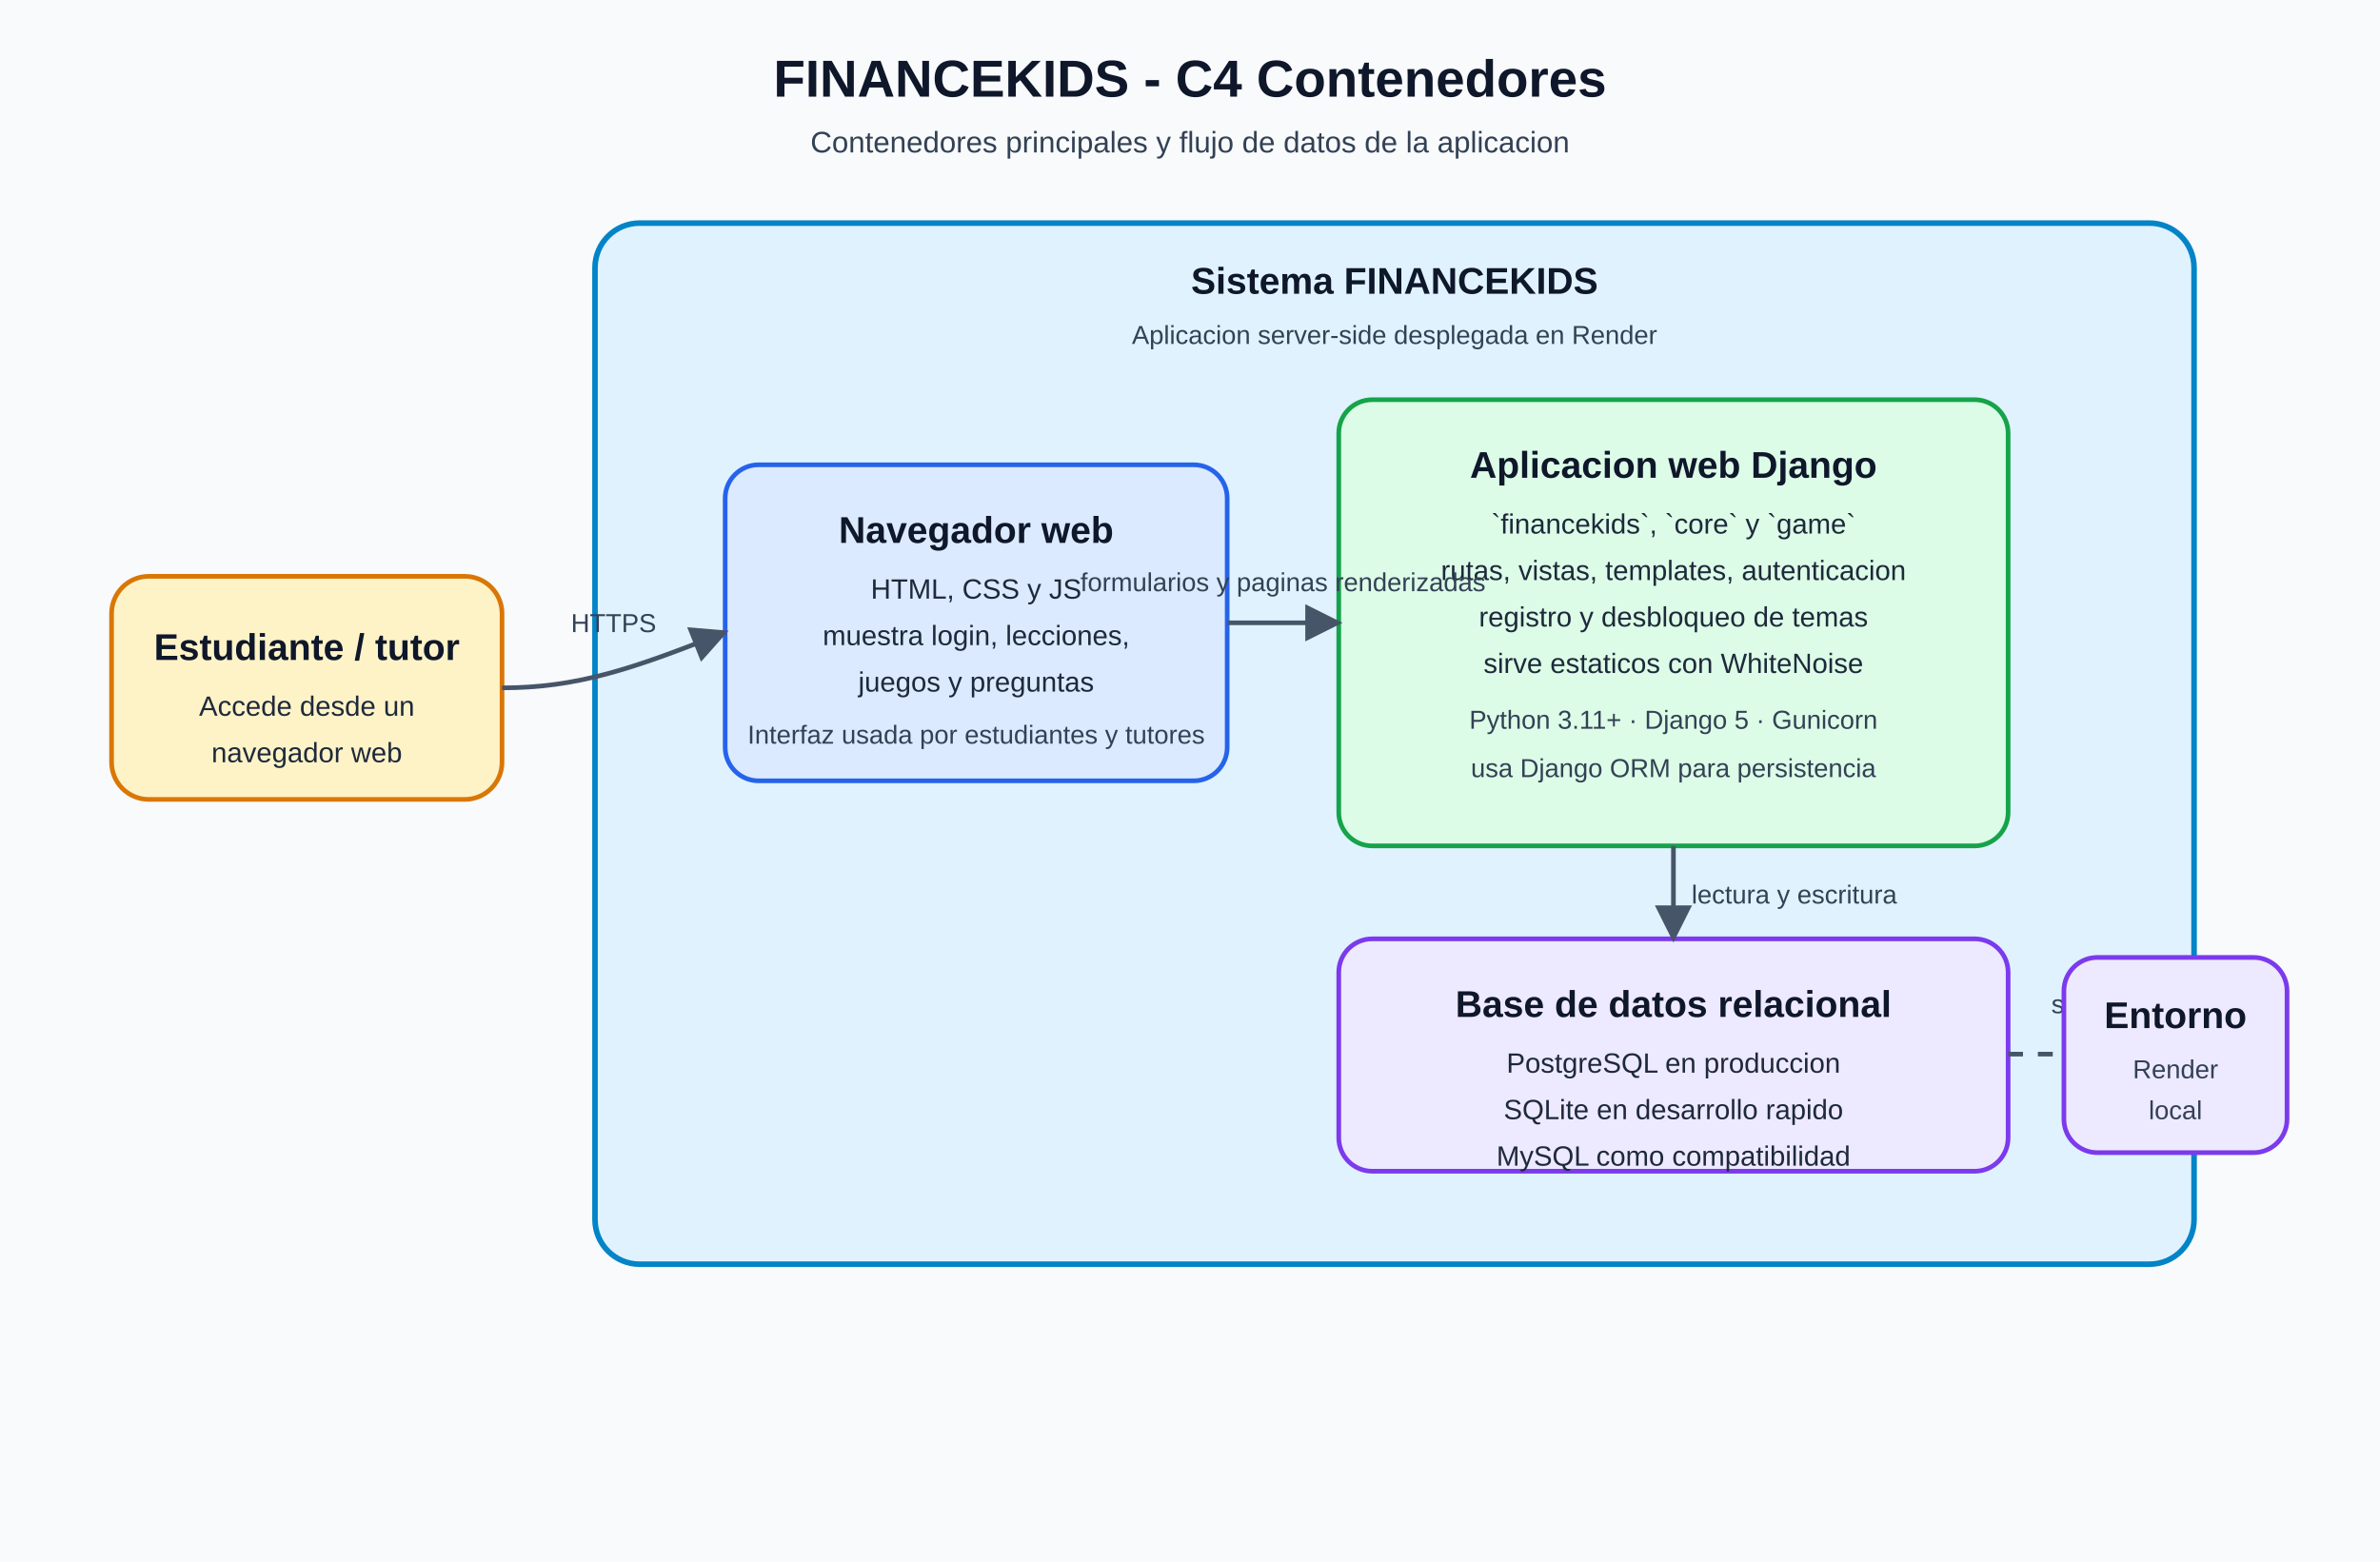
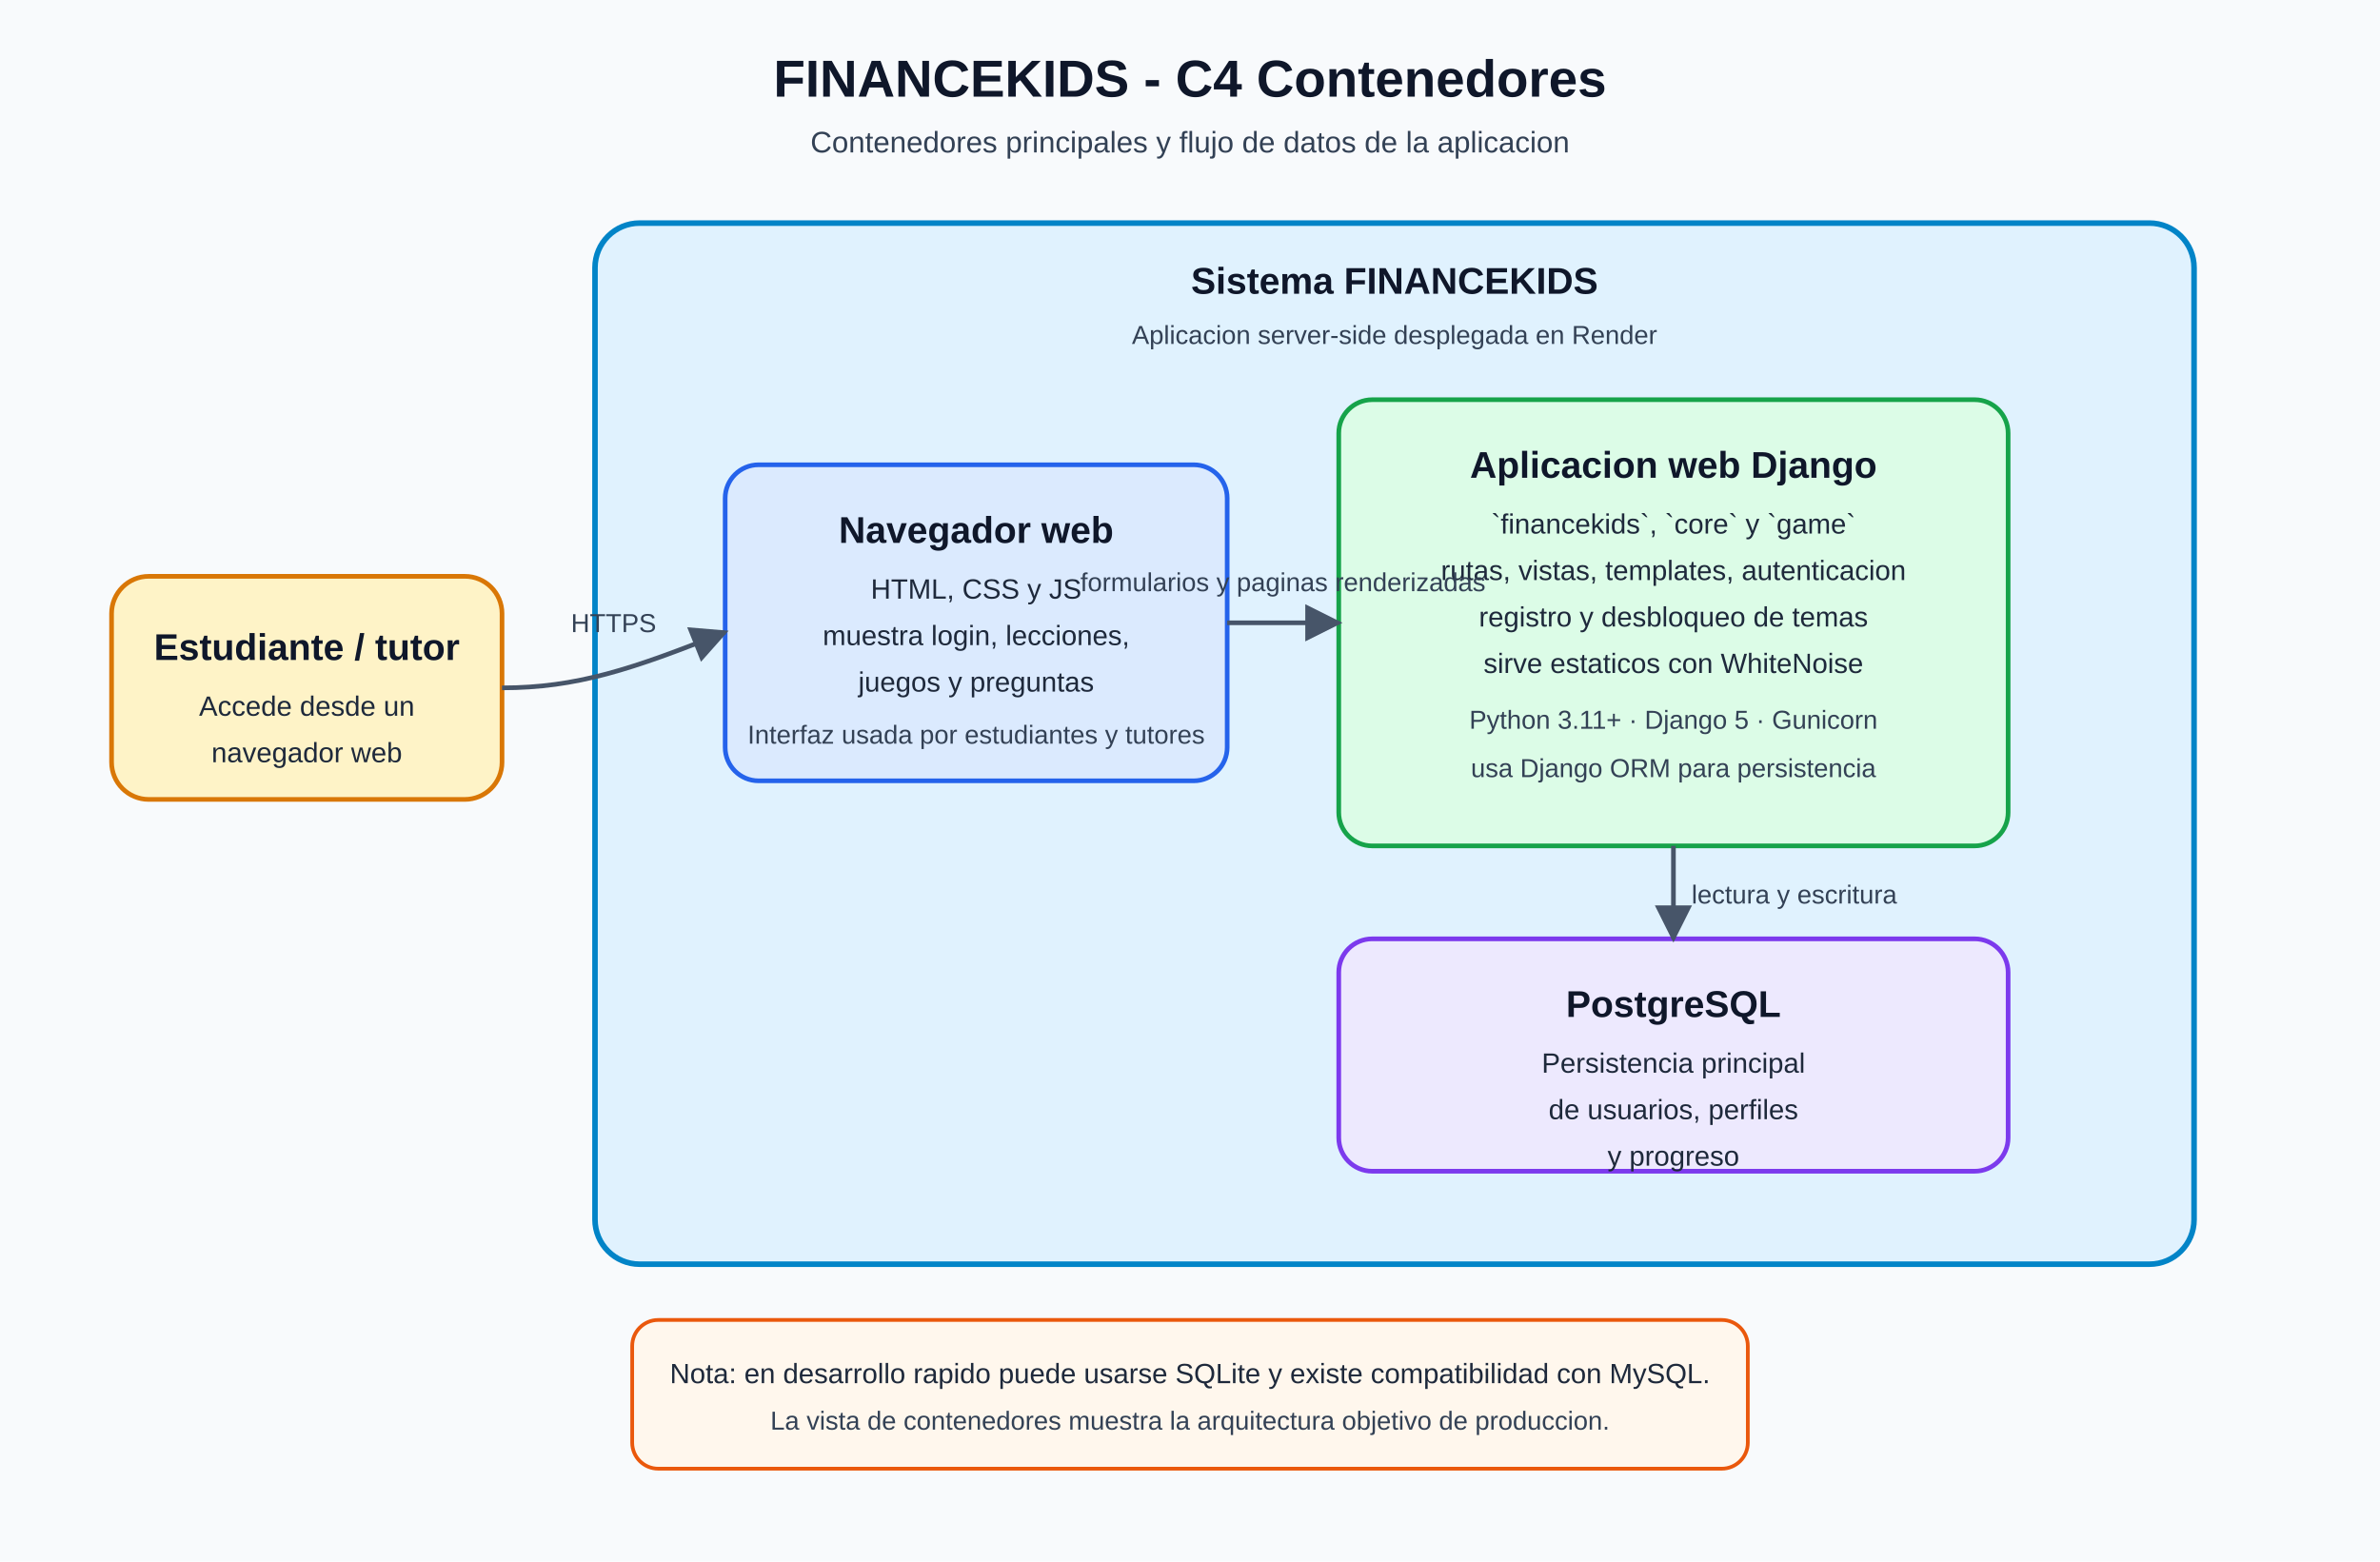
<svg xmlns="http://www.w3.org/2000/svg" width="1280" height="840" viewBox="0 0 1280 840" role="img" aria-labelledby="title desc">
  <defs>
    <style>
      .bg { fill: #f8fafc; }
      .title { font: 700 28px Arial, sans-serif; fill: #0f172a; }
      .subtitle { font: 400 16px Arial, sans-serif; fill: #334155; }
      .label { font: 700 20px Arial, sans-serif; fill: #0f172a; }
      .text { font: 400 15px Arial, sans-serif; fill: #1e293b; }
      .small { font: 400 14px Arial, sans-serif; fill: #334155; }
      .boundary { fill: #e0f2fe; stroke: #0284c7; stroke-width: 3; rx: 24; ry: 24; }
      .person { fill: #fef3c7; stroke: #d97706; stroke-width: 2.5; rx: 20; ry: 20; }
      .browser { fill: #dbeafe; stroke: #2563eb; stroke-width: 2.5; rx: 18; ry: 18; }
      .app { fill: #dcfce7; stroke: #16a34a; stroke-width: 2.5; rx: 18; ry: 18; }
      .db { fill: #ede9fe; stroke: #7c3aed; stroke-width: 2.5; rx: 18; ry: 18; }
      .line { stroke: #475569; stroke-width: 2.5; fill: none; marker-end: url(#arrow); }
-       .dashed { stroke-dasharray: 8 8; }
+       .note { fill: #fff7ed; stroke: #ea580c; stroke-width: 2; rx: 14; ry: 14; }
    </style>
    <marker id="arrow" viewBox="0 0 10 10" refX="9" refY="5" markerWidth="8" markerHeight="8" orient="auto-start-reverse">
      <path d="M 0 0 L 10 5 L 0 10 z" fill="#475569" />
    </marker>
  </defs>
  <rect class="bg" width="1280" height="840" />
  <text x="640" y="52" text-anchor="middle" class="title">FINANCEKIDS - C4 Contenedores</text>
  <text x="640" y="82" text-anchor="middle" class="subtitle">Contenedores principales y flujo de datos de la aplicacion</text>
  <rect x="60" y="310" width="210" height="120" class="person" />
  <text x="165" y="355" text-anchor="middle" class="label">Estudiante / tutor</text>
  <text x="165" y="385" text-anchor="middle" class="text">Accede desde un</text>
  <text x="165" y="410" text-anchor="middle" class="text">navegador web</text>
  <rect x="320" y="120" width="860" height="560" class="boundary" />
  <text x="750" y="158" text-anchor="middle" class="label">Sistema FINANCEKIDS</text>
  <text x="750" y="185" text-anchor="middle" class="small">Aplicacion server-side desplegada en Render</text>
  <rect x="390" y="250" width="270" height="170" class="browser" />
  <text x="525" y="292" text-anchor="middle" class="label">Navegador web</text>
  <text x="525" y="322" text-anchor="middle" class="text">HTML, CSS y JS</text>
  <text x="525" y="347" text-anchor="middle" class="text">muestra login, lecciones,</text>
  <text x="525" y="372" text-anchor="middle" class="text">juegos y preguntas</text>
  <text x="525" y="400" text-anchor="middle" class="small">Interfaz usada por estudiantes y tutores</text>
  <rect x="720" y="215" width="360" height="240" class="app" />
  <text x="900" y="257" text-anchor="middle" class="label">Aplicacion web Django</text>
  <text x="900" y="287" text-anchor="middle" class="text">`financekids`, `core` y `game`</text>
  <text x="900" y="312" text-anchor="middle" class="text">rutas, vistas, templates, autenticacion</text>
  <text x="900" y="337" text-anchor="middle" class="text">registro y desbloqueo de temas</text>
  <text x="900" y="362" text-anchor="middle" class="text">sirve estaticos con WhiteNoise</text>
  <text x="900" y="392" text-anchor="middle" class="small">Python 3.11+ · Django 5 · Gunicorn</text>
  <text x="900" y="418" text-anchor="middle" class="small">usa Django ORM para persistencia</text>
  <rect x="720" y="505" width="360" height="125" class="db" />
-   <text x="900" y="547" text-anchor="middle" class="label">Base de datos relacional</text>
-   <text x="900" y="577" text-anchor="middle" class="text">PostgreSQL en produccion</text>
-   <text x="900" y="602" text-anchor="middle" class="text">SQLite en desarrollo rapido</text>
-   <text x="900" y="627" text-anchor="middle" class="text">MySQL como compatibilidad</text>
+   <text x="900" y="547" text-anchor="middle" class="label">PostgreSQL</text>
+   <text x="900" y="577" text-anchor="middle" class="text">Persistencia principal</text>
+   <text x="900" y="602" text-anchor="middle" class="text">de usuarios, perfiles</text>
+   <text x="900" y="627" text-anchor="middle" class="text">y progreso</text>
  <path d="M 270 370 C 310 370, 340 360, 390 340" class="line" />
  <text x="330" y="340" text-anchor="middle" class="small">HTTPS</text>
  <path d="M 660 335 C 685 335, 695 335, 720 335" class="line" />
  <text x="690" y="318" text-anchor="middle" class="small">formularios y paginas renderizadas</text>
  <path d="M 900 455 C 900 475, 900 485, 900 505" class="line" />
  <text x="965" y="486" text-anchor="middle" class="small">lectura y escritura</text>
-   <path d="M 1080 567 C 1150 567, 1160 567, 1215 567" class="line dashed" />
-   <text x="1148" y="545" text-anchor="middle" class="small">segun entorno</text>
-   <rect x="1110" y="515" width="120" height="105" class="db" />
-   <text x="1170" y="553" text-anchor="middle" class="label">Entorno</text>
-   <text x="1170" y="580" text-anchor="middle" class="small">Render</text>
-   <text x="1170" y="602" text-anchor="middle" class="small">local</text>
+   <rect x="340" y="710" width="600" height="80" class="note" />
+   <text x="640" y="744" text-anchor="middle" class="text">Nota: en desarrollo rapido puede usarse SQLite y existe compatibilidad con MySQL.</text>
+   <text x="640" y="769" text-anchor="middle" class="small">La vista de contenedores muestra la arquitectura objetivo de produccion.</text>
</svg>
